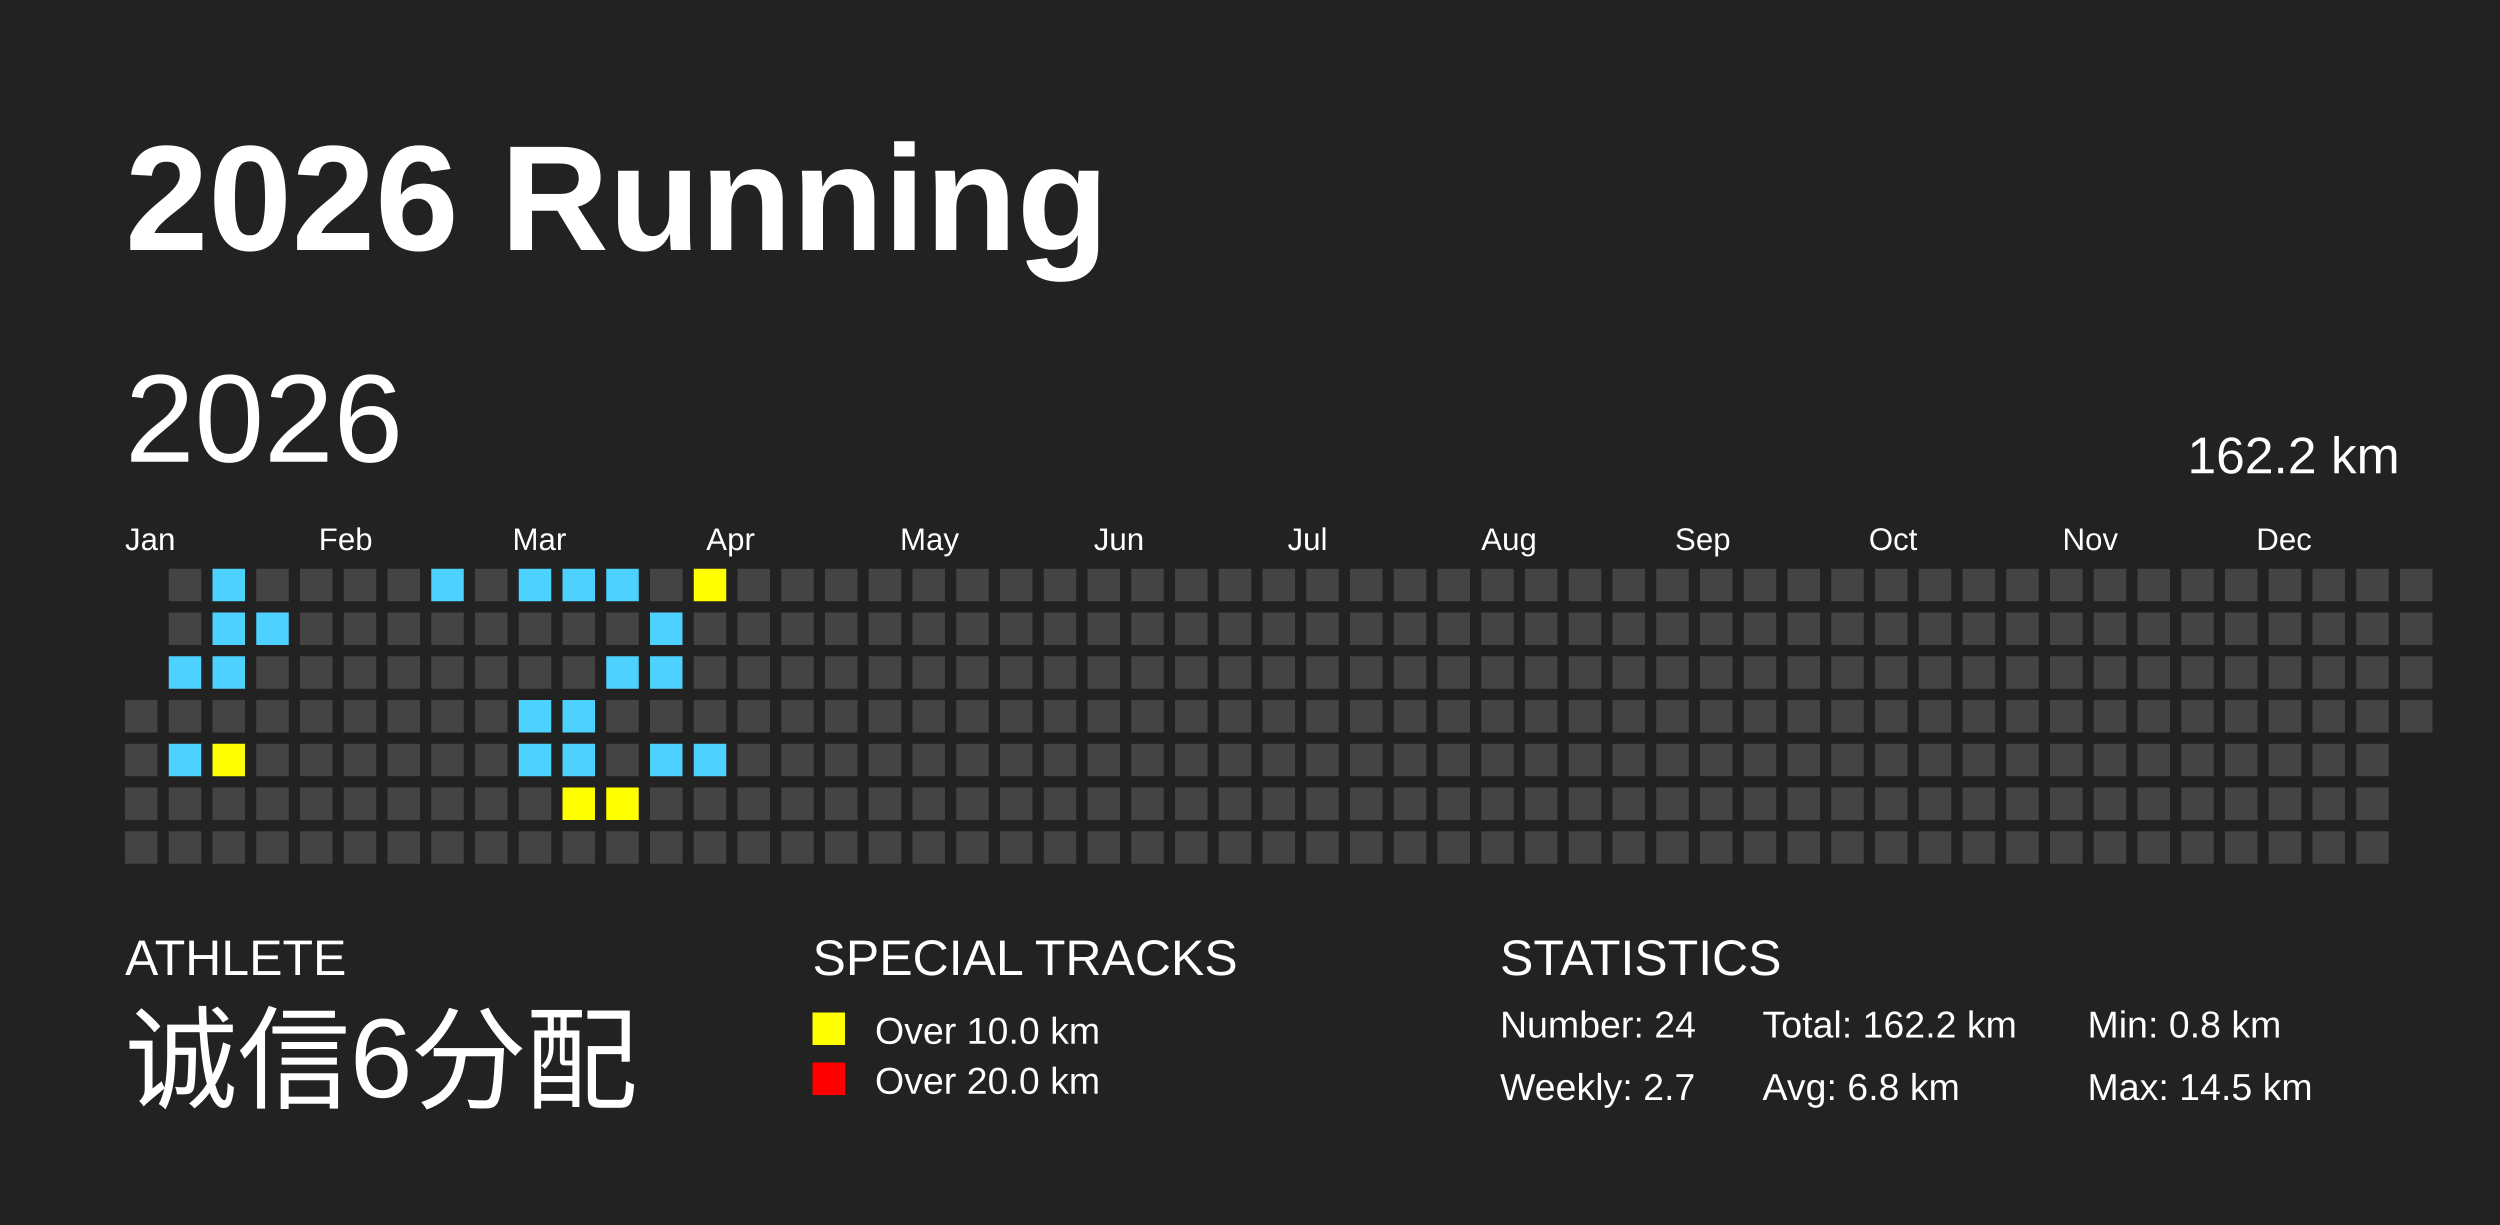
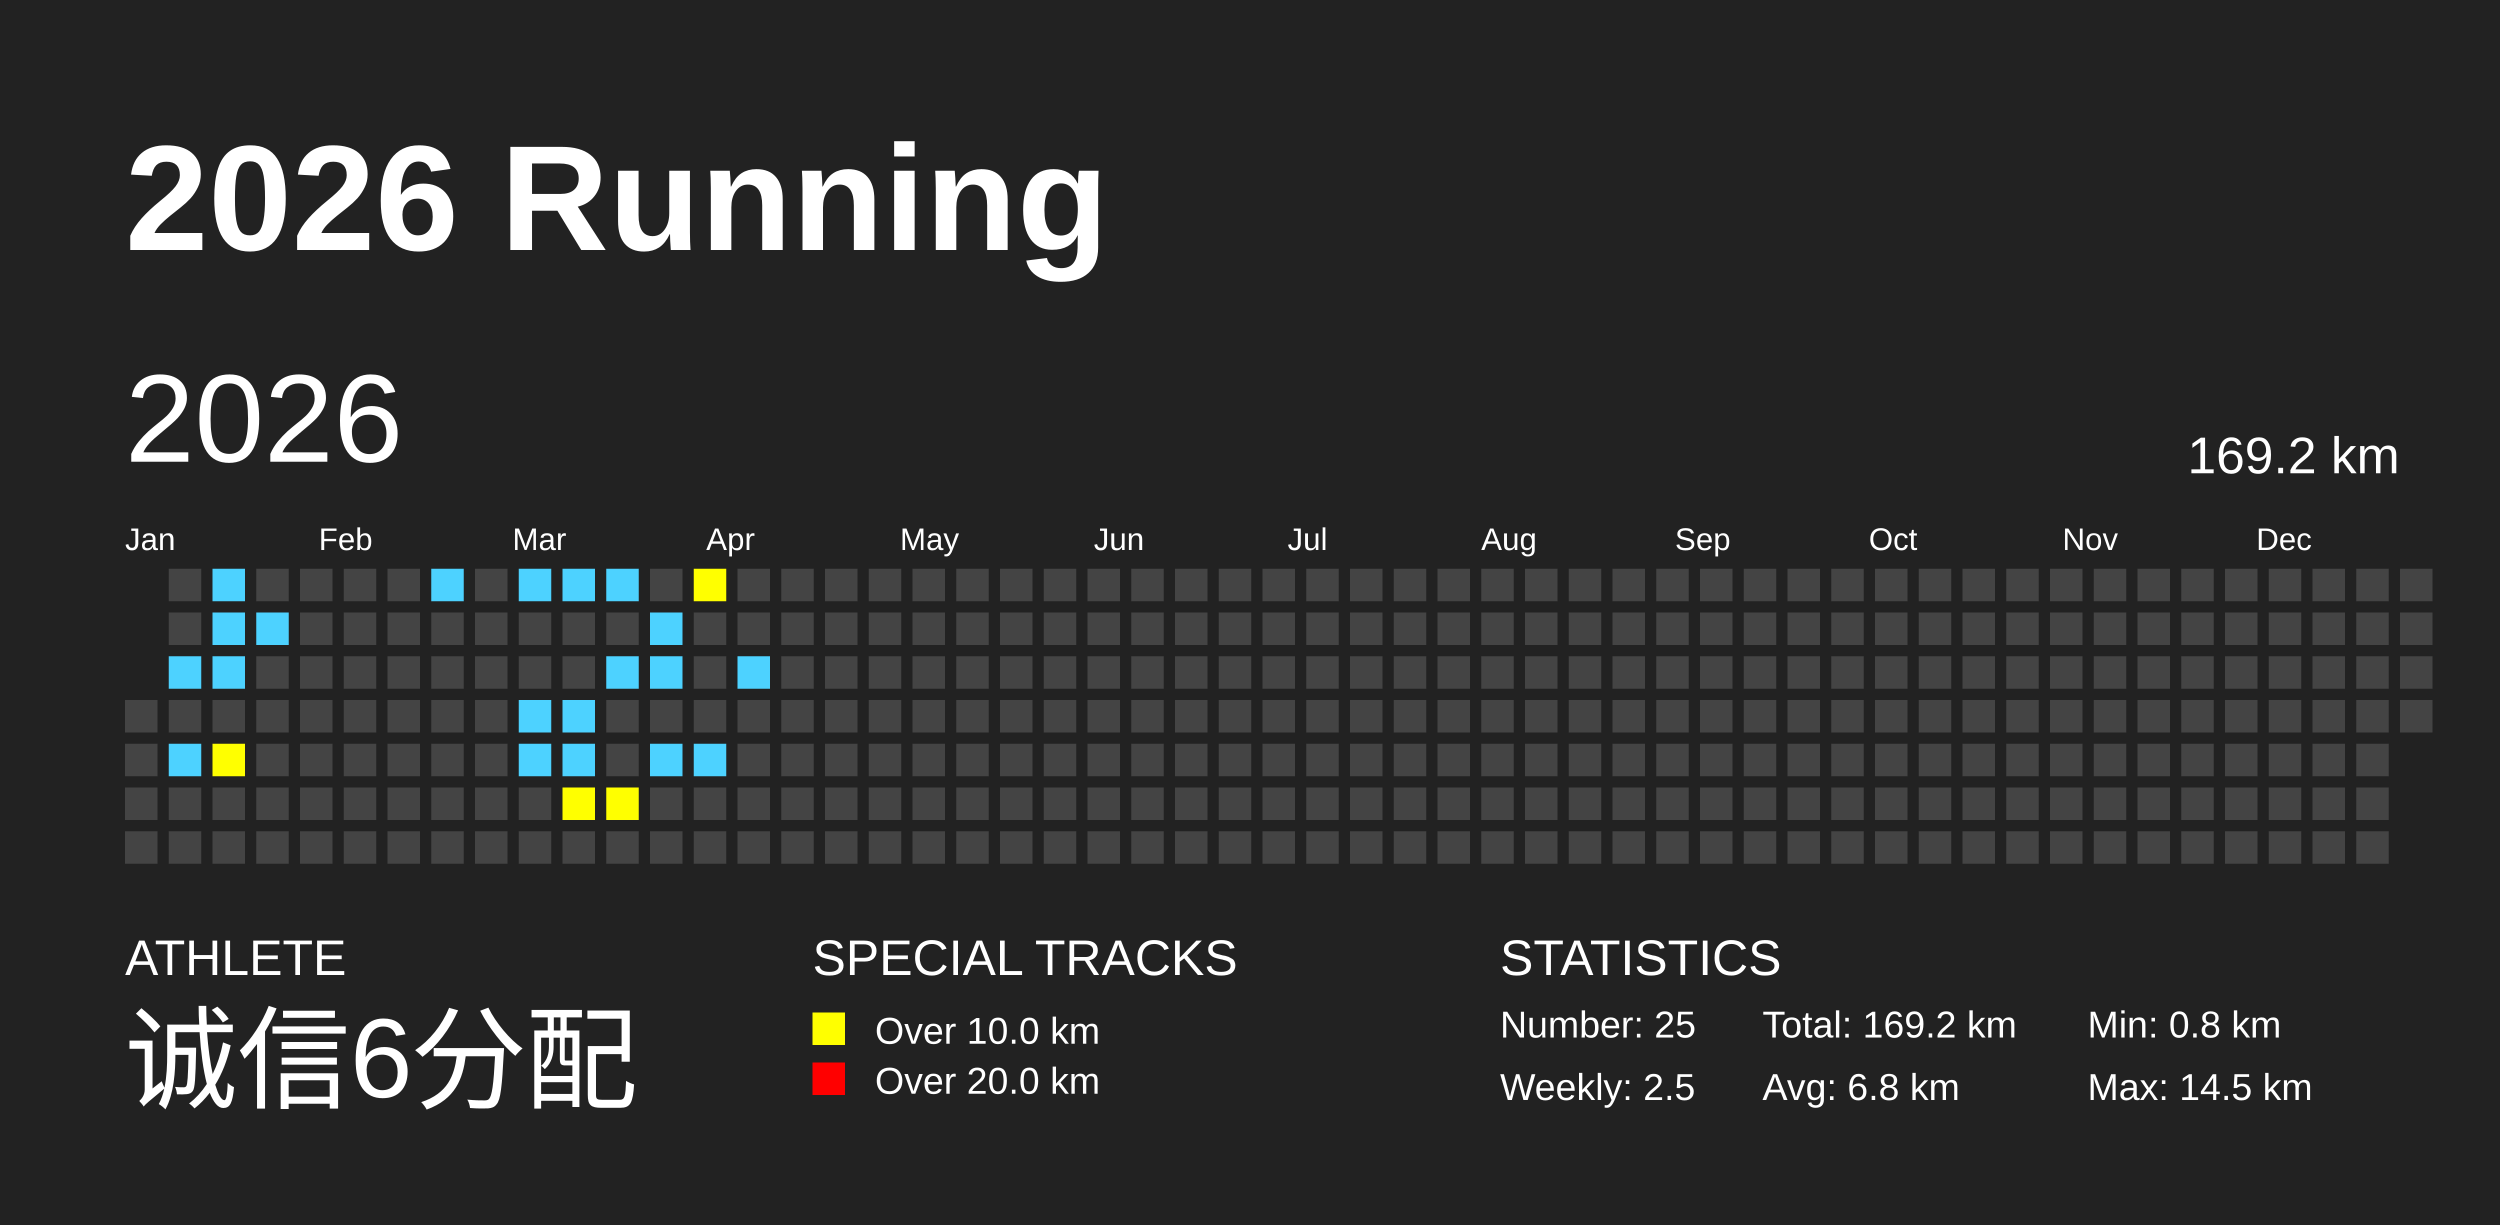
<svg xmlns="http://www.w3.org/2000/svg" baseProfile="full" height="98mm" version="1.1" viewBox="0,0,200,98" width="200mm">
  <defs />
  <rect fill="#222222" height="98" width="200" x="0" y="0" />
  <text fill="#FFFFFF" style="font-size:12px; font-family:Arial; font-weight:bold;" x="10" y="20">2026 Running</text>
  <text fill="#FFFFFF" style="font-size:4px; font-family:Arial" x="10" y="78">ATHLETE</text>
  <text fill="#FFFFFF" style="font-size:9px; font-family:Arial" x="10" y="88">诚信6分配</text>
  <text fill="#FFFFFF" style="font-size:4px; font-family:Arial" x="65" y="78">SPECIAL TRACKS</text>
  <rect fill="yellow" height="2.6" width="2.6" x="65" y="81" />
  <text fill="#FFFFFF" style="font-size:3px; font-family:Arial" x="70" y="83.5">Over 10.0 km</text>
  <rect fill="red" height="2.6" width="2.6" x="65" y="85" />
  <text fill="#FFFFFF" style="font-size:3px; font-family:Arial" x="70" y="87.5">Over 20.0 km</text>
  <text fill="#FFFFFF" style="font-size:4px; font-family:Arial" x="120" y="78">STATISTICS</text>
-   <text fill="#FFFFFF" style="font-size:3px; font-family:Arial" x="120" y="83">Number: 24</text>
-   <text fill="#FFFFFF" style="font-size:3px; font-family:Arial" x="120" y="88">Weekly: 2.7</text>
-   <text fill="#FFFFFF" style="font-size:3px; font-family:Arial" x="141" y="83">Total: 162.2 km</text>
+   <text fill="#FFFFFF" style="font-size:3px; font-family:Arial" x="120" y="83">Number: 25</text>
+   <text fill="#FFFFFF" style="font-size:3px; font-family:Arial" x="120" y="88">Weekly: 2.5</text>
+   <text fill="#FFFFFF" style="font-size:3px; font-family:Arial" x="141" y="83">Total: 169.2 km</text>
  <text fill="#FFFFFF" style="font-size:3px; font-family:Arial" x="141" y="88">Avg: 6.8 km</text>
  <text fill="#FFFFFF" style="font-size:3px; font-family:Arial" x="167" y="83">Min: 0.8 km</text>
  <text fill="#FFFFFF" style="font-size:3px; font-family:Arial" x="167" y="88">Max: 14.5 km</text>
  <text dominant-baseline="hanging" fill="#FFFFFF" style="font-size:10.0px; font-family:Arial;" x="10" y="30">2026</text>
-   <text dominant-baseline="hanging" fill="#FFFFFF" style="font-size:4.125px; font-family:Arial;" x="175" y="35">162.2 km</text>
+   <text dominant-baseline="hanging" fill="#FFFFFF" style="font-size:4.125px; font-family:Arial;" x="175" y="35">169.2 km</text>
  <text fill="#FFFFFF" style="font-size:2.5px; font-family:Arial" x="10.0" y="44">Jan</text>
  <text fill="#FFFFFF" style="font-size:2.5px; font-family:Arial" x="25.5" y="44">Feb</text>
  <text fill="#FFFFFF" style="font-size:2.5px; font-family:Arial" x="41.0" y="44">Mar</text>
  <text fill="#FFFFFF" style="font-size:2.5px; font-family:Arial" x="56.5" y="44">Apr</text>
  <text fill="#FFFFFF" style="font-size:2.5px; font-family:Arial" x="72.0" y="44">May</text>
  <text fill="#FFFFFF" style="font-size:2.5px; font-family:Arial" x="87.5" y="44">Jun</text>
  <text fill="#FFFFFF" style="font-size:2.5px; font-family:Arial" x="103.0" y="44">Jul</text>
  <text fill="#FFFFFF" style="font-size:2.5px; font-family:Arial" x="118.5" y="44">Aug</text>
  <text fill="#FFFFFF" style="font-size:2.5px; font-family:Arial" x="134.0" y="44">Sep</text>
  <text fill="#FFFFFF" style="font-size:2.5px; font-family:Arial" x="149.5" y="44">Oct</text>
  <text fill="#FFFFFF" style="font-size:2.5px; font-family:Arial" x="165.0" y="44">Nov</text>
  <text fill="#FFFFFF" style="font-size:2.5px; font-family:Arial" x="180.5" y="44">Dec</text>
  <rect fill="#444444" height="2.6" width="2.6" x="10.0" y="56.0" />
  <rect fill="#444444" height="2.6" width="2.6" x="10.0" y="59.5" />
  <rect fill="#444444" height="2.6" width="2.6" x="10.0" y="63.0" />
  <rect fill="#444444" height="2.6" width="2.6" x="10.0" y="66.5" />
  <rect fill="#444444" height="2.6" width="2.6" x="13.5" y="45.5" />
  <rect fill="#444444" height="2.6" width="2.6" x="13.5" y="49.0" />
  <rect fill="#4DD2FF" height="2.6" width="2.6" x="13.5" y="52.5" />
  <rect fill="#444444" height="2.6" width="2.6" x="13.5" y="56.0" />
  <rect fill="#4DD2FF" height="2.6" width="2.6" x="13.5" y="59.5" />
  <rect fill="#444444" height="2.6" width="2.6" x="13.5" y="63.0" />
  <rect fill="#444444" height="2.6" width="2.6" x="13.5" y="66.5" />
  <rect fill="#4DD2FF" height="2.6" width="2.6" x="17.0" y="45.5" />
  <rect fill="#4DD2FF" height="2.6" width="2.6" x="17.0" y="49.0" />
  <rect fill="#4DD2FF" height="2.6" width="2.6" x="17.0" y="52.5" />
  <rect fill="#444444" height="2.6" width="2.6" x="17.0" y="56.0" />
  <rect fill="yellow" height="2.6" width="2.6" x="17.0" y="59.5" />
  <rect fill="#444444" height="2.6" width="2.6" x="17.0" y="63.0" />
  <rect fill="#444444" height="2.6" width="2.6" x="17.0" y="66.5" />
  <rect fill="#444444" height="2.6" width="2.6" x="20.5" y="45.5" />
  <rect fill="#4DD2FF" height="2.6" width="2.6" x="20.5" y="49.0" />
  <rect fill="#444444" height="2.6" width="2.6" x="20.5" y="52.5" />
  <rect fill="#444444" height="2.6" width="2.6" x="20.5" y="56.0" />
  <rect fill="#444444" height="2.6" width="2.6" x="20.5" y="59.5" />
  <rect fill="#444444" height="2.6" width="2.6" x="20.5" y="63.0" />
  <rect fill="#444444" height="2.6" width="2.6" x="20.5" y="66.5" />
  <rect fill="#444444" height="2.6" width="2.6" x="24.0" y="45.5" />
  <rect fill="#444444" height="2.6" width="2.6" x="24.0" y="49.0" />
  <rect fill="#444444" height="2.6" width="2.6" x="24.0" y="52.5" />
  <rect fill="#444444" height="2.6" width="2.6" x="24.0" y="56.0" />
  <rect fill="#444444" height="2.6" width="2.6" x="24.0" y="59.5" />
  <rect fill="#444444" height="2.6" width="2.6" x="24.0" y="63.0" />
  <rect fill="#444444" height="2.6" width="2.6" x="24.0" y="66.5" />
  <rect fill="#444444" height="2.6" width="2.6" x="27.5" y="45.5" />
  <rect fill="#444444" height="2.6" width="2.6" x="27.5" y="49.0" />
  <rect fill="#444444" height="2.6" width="2.6" x="27.5" y="52.5" />
  <rect fill="#444444" height="2.6" width="2.6" x="27.5" y="56.0" />
  <rect fill="#444444" height="2.6" width="2.6" x="27.5" y="59.5" />
  <rect fill="#444444" height="2.6" width="2.6" x="27.5" y="63.0" />
  <rect fill="#444444" height="2.6" width="2.6" x="27.5" y="66.5" />
  <rect fill="#444444" height="2.6" width="2.6" x="31.0" y="45.5" />
  <rect fill="#444444" height="2.6" width="2.6" x="31.0" y="49.0" />
  <rect fill="#444444" height="2.6" width="2.6" x="31.0" y="52.5" />
  <rect fill="#444444" height="2.6" width="2.6" x="31.0" y="56.0" />
  <rect fill="#444444" height="2.6" width="2.6" x="31.0" y="59.5" />
  <rect fill="#444444" height="2.6" width="2.6" x="31.0" y="63.0" />
  <rect fill="#444444" height="2.6" width="2.6" x="31.0" y="66.5" />
  <rect fill="#4DD2FF" height="2.6" width="2.6" x="34.5" y="45.5" />
  <rect fill="#444444" height="2.6" width="2.6" x="34.5" y="49.0" />
  <rect fill="#444444" height="2.6" width="2.6" x="34.5" y="52.5" />
  <rect fill="#444444" height="2.6" width="2.6" x="34.5" y="56.0" />
  <rect fill="#444444" height="2.6" width="2.6" x="34.5" y="59.5" />
  <rect fill="#444444" height="2.6" width="2.6" x="34.5" y="63.0" />
  <rect fill="#444444" height="2.6" width="2.6" x="34.5" y="66.5" />
  <rect fill="#444444" height="2.6" width="2.6" x="38.0" y="45.5" />
  <rect fill="#444444" height="2.6" width="2.6" x="38.0" y="49.0" />
  <rect fill="#444444" height="2.6" width="2.6" x="38.0" y="52.5" />
  <rect fill="#444444" height="2.6" width="2.6" x="38.0" y="56.0" />
  <rect fill="#444444" height="2.6" width="2.6" x="38.0" y="59.5" />
  <rect fill="#444444" height="2.6" width="2.6" x="38.0" y="63.0" />
  <rect fill="#444444" height="2.6" width="2.6" x="38.0" y="66.5" />
  <rect fill="#4DD2FF" height="2.6" width="2.6" x="41.5" y="45.5" />
  <rect fill="#444444" height="2.6" width="2.6" x="41.5" y="49.0" />
  <rect fill="#444444" height="2.6" width="2.6" x="41.5" y="52.5" />
  <rect fill="#4DD2FF" height="2.6" width="2.6" x="41.5" y="56.0" />
  <rect fill="#4DD2FF" height="2.6" width="2.6" x="41.5" y="59.5" />
  <rect fill="#444444" height="2.6" width="2.6" x="41.5" y="63.0" />
  <rect fill="#444444" height="2.6" width="2.6" x="41.5" y="66.5" />
  <rect fill="#4DD2FF" height="2.6" width="2.6" x="45.0" y="45.5" />
  <rect fill="#444444" height="2.6" width="2.6" x="45.0" y="49.0" />
  <rect fill="#444444" height="2.6" width="2.6" x="45.0" y="52.5" />
  <rect fill="#4DD2FF" height="2.6" width="2.6" x="45.0" y="56.0" />
  <rect fill="#4DD2FF" height="2.6" width="2.6" x="45.0" y="59.5" />
  <rect fill="yellow" height="2.6" width="2.6" x="45.0" y="63.0" />
  <rect fill="#444444" height="2.6" width="2.6" x="45.0" y="66.5" />
  <rect fill="#4DD2FF" height="2.6" width="2.6" x="48.5" y="45.5" />
  <rect fill="#444444" height="2.6" width="2.6" x="48.5" y="49.0" />
  <rect fill="#4DD2FF" height="2.6" width="2.6" x="48.5" y="52.5" />
  <rect fill="#444444" height="2.6" width="2.6" x="48.5" y="56.0" />
  <rect fill="#444444" height="2.6" width="2.6" x="48.5" y="59.5" />
  <rect fill="yellow" height="2.6" width="2.6" x="48.5" y="63.0" />
  <rect fill="#444444" height="2.6" width="2.6" x="48.5" y="66.5" />
  <rect fill="#444444" height="2.6" width="2.6" x="52.0" y="45.5" />
  <rect fill="#4DD2FF" height="2.6" width="2.6" x="52.0" y="49.0" />
  <rect fill="#4DD2FF" height="2.6" width="2.6" x="52.0" y="52.5" />
  <rect fill="#444444" height="2.6" width="2.6" x="52.0" y="56.0" />
  <rect fill="#4DD2FF" height="2.6" width="2.6" x="52.0" y="59.5" />
  <rect fill="#444444" height="2.6" width="2.6" x="52.0" y="63.0" />
  <rect fill="#444444" height="2.6" width="2.6" x="52.0" y="66.5" />
  <rect fill="yellow" height="2.6" width="2.6" x="55.5" y="45.5" />
  <rect fill="#444444" height="2.6" width="2.6" x="55.5" y="49.0" />
  <rect fill="#444444" height="2.6" width="2.6" x="55.5" y="52.5" />
  <rect fill="#444444" height="2.6" width="2.6" x="55.5" y="56.0" />
  <rect fill="#4DD2FF" height="2.6" width="2.6" x="55.5" y="59.5" />
  <rect fill="#444444" height="2.6" width="2.6" x="55.5" y="63.0" />
  <rect fill="#444444" height="2.6" width="2.6" x="55.5" y="66.5" />
  <rect fill="#444444" height="2.6" width="2.6" x="59.0" y="45.5" />
  <rect fill="#444444" height="2.6" width="2.6" x="59.0" y="49.0" />
-   <rect fill="#444444" height="2.6" width="2.6" x="59.0" y="52.5" />
+   <rect fill="#4DD2FF" height="2.6" width="2.6" x="59.0" y="52.5" />
  <rect fill="#444444" height="2.6" width="2.6" x="59.0" y="56.0" />
  <rect fill="#444444" height="2.6" width="2.6" x="59.0" y="59.5" />
  <rect fill="#444444" height="2.6" width="2.6" x="59.0" y="63.0" />
  <rect fill="#444444" height="2.6" width="2.6" x="59.0" y="66.5" />
  <rect fill="#444444" height="2.6" width="2.6" x="62.5" y="45.5" />
  <rect fill="#444444" height="2.6" width="2.6" x="62.5" y="49.0" />
  <rect fill="#444444" height="2.6" width="2.6" x="62.5" y="52.5" />
  <rect fill="#444444" height="2.6" width="2.6" x="62.5" y="56.0" />
  <rect fill="#444444" height="2.6" width="2.6" x="62.5" y="59.5" />
  <rect fill="#444444" height="2.6" width="2.6" x="62.5" y="63.0" />
  <rect fill="#444444" height="2.6" width="2.6" x="62.5" y="66.5" />
  <rect fill="#444444" height="2.6" width="2.6" x="66.0" y="45.5" />
  <rect fill="#444444" height="2.6" width="2.6" x="66.0" y="49.0" />
  <rect fill="#444444" height="2.6" width="2.6" x="66.0" y="52.5" />
  <rect fill="#444444" height="2.6" width="2.6" x="66.0" y="56.0" />
  <rect fill="#444444" height="2.6" width="2.6" x="66.0" y="59.5" />
  <rect fill="#444444" height="2.6" width="2.6" x="66.0" y="63.0" />
  <rect fill="#444444" height="2.6" width="2.6" x="66.0" y="66.5" />
  <rect fill="#444444" height="2.6" width="2.6" x="69.5" y="45.5" />
  <rect fill="#444444" height="2.6" width="2.6" x="69.5" y="49.0" />
  <rect fill="#444444" height="2.6" width="2.6" x="69.5" y="52.5" />
  <rect fill="#444444" height="2.6" width="2.6" x="69.5" y="56.0" />
  <rect fill="#444444" height="2.6" width="2.6" x="69.5" y="59.5" />
  <rect fill="#444444" height="2.6" width="2.6" x="69.5" y="63.0" />
  <rect fill="#444444" height="2.6" width="2.6" x="69.5" y="66.5" />
  <rect fill="#444444" height="2.6" width="2.6" x="73.0" y="45.5" />
  <rect fill="#444444" height="2.6" width="2.6" x="73.0" y="49.0" />
  <rect fill="#444444" height="2.6" width="2.6" x="73.0" y="52.5" />
  <rect fill="#444444" height="2.6" width="2.6" x="73.0" y="56.0" />
  <rect fill="#444444" height="2.6" width="2.6" x="73.0" y="59.5" />
  <rect fill="#444444" height="2.6" width="2.6" x="73.0" y="63.0" />
  <rect fill="#444444" height="2.6" width="2.6" x="73.0" y="66.5" />
  <rect fill="#444444" height="2.6" width="2.6" x="76.5" y="45.5" />
  <rect fill="#444444" height="2.6" width="2.6" x="76.5" y="49.0" />
  <rect fill="#444444" height="2.6" width="2.6" x="76.5" y="52.5" />
  <rect fill="#444444" height="2.6" width="2.6" x="76.5" y="56.0" />
  <rect fill="#444444" height="2.6" width="2.6" x="76.5" y="59.5" />
  <rect fill="#444444" height="2.6" width="2.6" x="76.5" y="63.0" />
  <rect fill="#444444" height="2.6" width="2.6" x="76.5" y="66.5" />
  <rect fill="#444444" height="2.6" width="2.6" x="80.0" y="45.5" />
  <rect fill="#444444" height="2.6" width="2.6" x="80.0" y="49.0" />
  <rect fill="#444444" height="2.6" width="2.6" x="80.0" y="52.5" />
  <rect fill="#444444" height="2.6" width="2.6" x="80.0" y="56.0" />
  <rect fill="#444444" height="2.6" width="2.6" x="80.0" y="59.5" />
  <rect fill="#444444" height="2.6" width="2.6" x="80.0" y="63.0" />
  <rect fill="#444444" height="2.6" width="2.6" x="80.0" y="66.5" />
  <rect fill="#444444" height="2.6" width="2.6" x="83.5" y="45.5" />
  <rect fill="#444444" height="2.6" width="2.6" x="83.5" y="49.0" />
  <rect fill="#444444" height="2.6" width="2.6" x="83.5" y="52.5" />
  <rect fill="#444444" height="2.6" width="2.6" x="83.5" y="56.0" />
  <rect fill="#444444" height="2.6" width="2.6" x="83.5" y="59.5" />
  <rect fill="#444444" height="2.6" width="2.6" x="83.5" y="63.0" />
  <rect fill="#444444" height="2.6" width="2.6" x="83.5" y="66.5" />
  <rect fill="#444444" height="2.6" width="2.6" x="87.0" y="45.5" />
  <rect fill="#444444" height="2.6" width="2.6" x="87.0" y="49.0" />
  <rect fill="#444444" height="2.6" width="2.6" x="87.0" y="52.5" />
  <rect fill="#444444" height="2.6" width="2.6" x="87.0" y="56.0" />
  <rect fill="#444444" height="2.6" width="2.6" x="87.0" y="59.5" />
  <rect fill="#444444" height="2.6" width="2.6" x="87.0" y="63.0" />
  <rect fill="#444444" height="2.6" width="2.6" x="87.0" y="66.5" />
  <rect fill="#444444" height="2.6" width="2.6" x="90.5" y="45.5" />
  <rect fill="#444444" height="2.6" width="2.6" x="90.5" y="49.0" />
  <rect fill="#444444" height="2.6" width="2.6" x="90.5" y="52.5" />
  <rect fill="#444444" height="2.6" width="2.6" x="90.5" y="56.0" />
  <rect fill="#444444" height="2.6" width="2.6" x="90.5" y="59.5" />
  <rect fill="#444444" height="2.6" width="2.6" x="90.5" y="63.0" />
  <rect fill="#444444" height="2.6" width="2.6" x="90.5" y="66.5" />
  <rect fill="#444444" height="2.6" width="2.6" x="94.0" y="45.5" />
  <rect fill="#444444" height="2.6" width="2.6" x="94.0" y="49.0" />
  <rect fill="#444444" height="2.6" width="2.6" x="94.0" y="52.5" />
  <rect fill="#444444" height="2.6" width="2.6" x="94.0" y="56.0" />
  <rect fill="#444444" height="2.6" width="2.6" x="94.0" y="59.5" />
  <rect fill="#444444" height="2.6" width="2.6" x="94.0" y="63.0" />
  <rect fill="#444444" height="2.6" width="2.6" x="94.0" y="66.5" />
  <rect fill="#444444" height="2.6" width="2.6" x="97.5" y="45.5" />
  <rect fill="#444444" height="2.6" width="2.6" x="97.5" y="49.0" />
  <rect fill="#444444" height="2.6" width="2.6" x="97.5" y="52.5" />
  <rect fill="#444444" height="2.6" width="2.6" x="97.5" y="56.0" />
  <rect fill="#444444" height="2.6" width="2.6" x="97.5" y="59.5" />
  <rect fill="#444444" height="2.6" width="2.6" x="97.5" y="63.0" />
  <rect fill="#444444" height="2.6" width="2.6" x="97.5" y="66.5" />
  <rect fill="#444444" height="2.6" width="2.6" x="101.0" y="45.5" />
  <rect fill="#444444" height="2.6" width="2.6" x="101.0" y="49.0" />
  <rect fill="#444444" height="2.6" width="2.6" x="101.0" y="52.5" />
  <rect fill="#444444" height="2.6" width="2.6" x="101.0" y="56.0" />
  <rect fill="#444444" height="2.6" width="2.6" x="101.0" y="59.5" />
  <rect fill="#444444" height="2.6" width="2.6" x="101.0" y="63.0" />
  <rect fill="#444444" height="2.6" width="2.6" x="101.0" y="66.5" />
  <rect fill="#444444" height="2.6" width="2.6" x="104.5" y="45.5" />
  <rect fill="#444444" height="2.6" width="2.6" x="104.5" y="49.0" />
  <rect fill="#444444" height="2.6" width="2.6" x="104.5" y="52.5" />
  <rect fill="#444444" height="2.6" width="2.6" x="104.5" y="56.0" />
  <rect fill="#444444" height="2.6" width="2.6" x="104.5" y="59.5" />
  <rect fill="#444444" height="2.6" width="2.6" x="104.5" y="63.0" />
  <rect fill="#444444" height="2.6" width="2.6" x="104.5" y="66.5" />
  <rect fill="#444444" height="2.6" width="2.6" x="108.0" y="45.5" />
  <rect fill="#444444" height="2.6" width="2.6" x="108.0" y="49.0" />
  <rect fill="#444444" height="2.6" width="2.6" x="108.0" y="52.5" />
  <rect fill="#444444" height="2.6" width="2.6" x="108.0" y="56.0" />
  <rect fill="#444444" height="2.6" width="2.6" x="108.0" y="59.5" />
  <rect fill="#444444" height="2.6" width="2.6" x="108.0" y="63.0" />
  <rect fill="#444444" height="2.6" width="2.6" x="108.0" y="66.5" />
  <rect fill="#444444" height="2.6" width="2.6" x="111.5" y="45.5" />
  <rect fill="#444444" height="2.6" width="2.6" x="111.5" y="49.0" />
  <rect fill="#444444" height="2.6" width="2.6" x="111.5" y="52.5" />
  <rect fill="#444444" height="2.6" width="2.6" x="111.5" y="56.0" />
  <rect fill="#444444" height="2.6" width="2.6" x="111.5" y="59.5" />
  <rect fill="#444444" height="2.6" width="2.6" x="111.5" y="63.0" />
  <rect fill="#444444" height="2.6" width="2.6" x="111.5" y="66.5" />
  <rect fill="#444444" height="2.6" width="2.6" x="115.0" y="45.5" />
  <rect fill="#444444" height="2.6" width="2.6" x="115.0" y="49.0" />
  <rect fill="#444444" height="2.6" width="2.6" x="115.0" y="52.5" />
  <rect fill="#444444" height="2.6" width="2.6" x="115.0" y="56.0" />
  <rect fill="#444444" height="2.6" width="2.6" x="115.0" y="59.5" />
  <rect fill="#444444" height="2.6" width="2.6" x="115.0" y="63.0" />
  <rect fill="#444444" height="2.6" width="2.6" x="115.0" y="66.5" />
  <rect fill="#444444" height="2.6" width="2.6" x="118.5" y="45.5" />
  <rect fill="#444444" height="2.6" width="2.6" x="118.5" y="49.0" />
  <rect fill="#444444" height="2.6" width="2.6" x="118.5" y="52.5" />
  <rect fill="#444444" height="2.6" width="2.6" x="118.5" y="56.0" />
  <rect fill="#444444" height="2.6" width="2.6" x="118.5" y="59.5" />
  <rect fill="#444444" height="2.6" width="2.6" x="118.5" y="63.0" />
  <rect fill="#444444" height="2.6" width="2.6" x="118.5" y="66.5" />
  <rect fill="#444444" height="2.6" width="2.6" x="122.0" y="45.5" />
  <rect fill="#444444" height="2.6" width="2.6" x="122.0" y="49.0" />
  <rect fill="#444444" height="2.6" width="2.6" x="122.0" y="52.5" />
  <rect fill="#444444" height="2.6" width="2.6" x="122.0" y="56.0" />
  <rect fill="#444444" height="2.6" width="2.6" x="122.0" y="59.5" />
  <rect fill="#444444" height="2.6" width="2.6" x="122.0" y="63.0" />
  <rect fill="#444444" height="2.6" width="2.6" x="122.0" y="66.5" />
  <rect fill="#444444" height="2.6" width="2.6" x="125.5" y="45.5" />
  <rect fill="#444444" height="2.6" width="2.6" x="125.5" y="49.0" />
  <rect fill="#444444" height="2.6" width="2.6" x="125.5" y="52.5" />
  <rect fill="#444444" height="2.6" width="2.6" x="125.5" y="56.0" />
  <rect fill="#444444" height="2.6" width="2.6" x="125.5" y="59.5" />
  <rect fill="#444444" height="2.6" width="2.6" x="125.5" y="63.0" />
  <rect fill="#444444" height="2.6" width="2.6" x="125.5" y="66.5" />
  <rect fill="#444444" height="2.6" width="2.6" x="129.0" y="45.5" />
  <rect fill="#444444" height="2.6" width="2.6" x="129.0" y="49.0" />
  <rect fill="#444444" height="2.6" width="2.6" x="129.0" y="52.5" />
  <rect fill="#444444" height="2.6" width="2.6" x="129.0" y="56.0" />
  <rect fill="#444444" height="2.6" width="2.6" x="129.0" y="59.5" />
  <rect fill="#444444" height="2.6" width="2.6" x="129.0" y="63.0" />
  <rect fill="#444444" height="2.6" width="2.6" x="129.0" y="66.5" />
  <rect fill="#444444" height="2.6" width="2.6" x="132.5" y="45.5" />
  <rect fill="#444444" height="2.6" width="2.6" x="132.5" y="49.0" />
  <rect fill="#444444" height="2.6" width="2.6" x="132.5" y="52.5" />
  <rect fill="#444444" height="2.6" width="2.6" x="132.5" y="56.0" />
  <rect fill="#444444" height="2.6" width="2.6" x="132.5" y="59.5" />
  <rect fill="#444444" height="2.6" width="2.6" x="132.5" y="63.0" />
  <rect fill="#444444" height="2.6" width="2.6" x="132.5" y="66.5" />
  <rect fill="#444444" height="2.6" width="2.6" x="136.0" y="45.5" />
  <rect fill="#444444" height="2.6" width="2.6" x="136.0" y="49.0" />
  <rect fill="#444444" height="2.6" width="2.6" x="136.0" y="52.5" />
  <rect fill="#444444" height="2.6" width="2.6" x="136.0" y="56.0" />
  <rect fill="#444444" height="2.6" width="2.6" x="136.0" y="59.5" />
  <rect fill="#444444" height="2.6" width="2.6" x="136.0" y="63.0" />
  <rect fill="#444444" height="2.6" width="2.6" x="136.0" y="66.5" />
  <rect fill="#444444" height="2.6" width="2.6" x="139.5" y="45.5" />
  <rect fill="#444444" height="2.6" width="2.6" x="139.5" y="49.0" />
  <rect fill="#444444" height="2.6" width="2.6" x="139.5" y="52.5" />
  <rect fill="#444444" height="2.6" width="2.6" x="139.5" y="56.0" />
  <rect fill="#444444" height="2.6" width="2.6" x="139.5" y="59.5" />
  <rect fill="#444444" height="2.6" width="2.6" x="139.5" y="63.0" />
  <rect fill="#444444" height="2.6" width="2.6" x="139.5" y="66.5" />
  <rect fill="#444444" height="2.6" width="2.6" x="143.0" y="45.5" />
  <rect fill="#444444" height="2.6" width="2.6" x="143.0" y="49.0" />
  <rect fill="#444444" height="2.6" width="2.6" x="143.0" y="52.5" />
  <rect fill="#444444" height="2.6" width="2.6" x="143.0" y="56.0" />
  <rect fill="#444444" height="2.6" width="2.6" x="143.0" y="59.5" />
  <rect fill="#444444" height="2.6" width="2.6" x="143.0" y="63.0" />
  <rect fill="#444444" height="2.6" width="2.6" x="143.0" y="66.5" />
  <rect fill="#444444" height="2.6" width="2.6" x="146.5" y="45.5" />
  <rect fill="#444444" height="2.6" width="2.6" x="146.5" y="49.0" />
  <rect fill="#444444" height="2.6" width="2.6" x="146.5" y="52.5" />
  <rect fill="#444444" height="2.6" width="2.6" x="146.5" y="56.0" />
  <rect fill="#444444" height="2.6" width="2.6" x="146.5" y="59.5" />
  <rect fill="#444444" height="2.6" width="2.6" x="146.5" y="63.0" />
  <rect fill="#444444" height="2.6" width="2.6" x="146.5" y="66.5" />
  <rect fill="#444444" height="2.6" width="2.6" x="150.0" y="45.5" />
  <rect fill="#444444" height="2.6" width="2.6" x="150.0" y="49.0" />
  <rect fill="#444444" height="2.6" width="2.6" x="150.0" y="52.5" />
  <rect fill="#444444" height="2.6" width="2.6" x="150.0" y="56.0" />
  <rect fill="#444444" height="2.6" width="2.6" x="150.0" y="59.5" />
  <rect fill="#444444" height="2.6" width="2.6" x="150.0" y="63.0" />
  <rect fill="#444444" height="2.6" width="2.6" x="150.0" y="66.5" />
  <rect fill="#444444" height="2.6" width="2.6" x="153.5" y="45.5" />
  <rect fill="#444444" height="2.6" width="2.6" x="153.5" y="49.0" />
  <rect fill="#444444" height="2.6" width="2.6" x="153.5" y="52.5" />
  <rect fill="#444444" height="2.6" width="2.6" x="153.5" y="56.0" />
  <rect fill="#444444" height="2.6" width="2.6" x="153.5" y="59.5" />
  <rect fill="#444444" height="2.6" width="2.6" x="153.5" y="63.0" />
  <rect fill="#444444" height="2.6" width="2.6" x="153.5" y="66.5" />
  <rect fill="#444444" height="2.6" width="2.6" x="157.0" y="45.5" />
  <rect fill="#444444" height="2.6" width="2.6" x="157.0" y="49.0" />
  <rect fill="#444444" height="2.6" width="2.6" x="157.0" y="52.5" />
  <rect fill="#444444" height="2.6" width="2.6" x="157.0" y="56.0" />
  <rect fill="#444444" height="2.6" width="2.6" x="157.0" y="59.5" />
  <rect fill="#444444" height="2.6" width="2.6" x="157.0" y="63.0" />
  <rect fill="#444444" height="2.6" width="2.6" x="157.0" y="66.5" />
  <rect fill="#444444" height="2.6" width="2.6" x="160.5" y="45.5" />
  <rect fill="#444444" height="2.6" width="2.6" x="160.5" y="49.0" />
  <rect fill="#444444" height="2.6" width="2.6" x="160.5" y="52.5" />
  <rect fill="#444444" height="2.6" width="2.6" x="160.5" y="56.0" />
  <rect fill="#444444" height="2.6" width="2.6" x="160.5" y="59.5" />
  <rect fill="#444444" height="2.6" width="2.6" x="160.5" y="63.0" />
  <rect fill="#444444" height="2.6" width="2.6" x="160.5" y="66.5" />
  <rect fill="#444444" height="2.6" width="2.6" x="164.0" y="45.5" />
  <rect fill="#444444" height="2.6" width="2.6" x="164.0" y="49.0" />
  <rect fill="#444444" height="2.6" width="2.6" x="164.0" y="52.5" />
  <rect fill="#444444" height="2.6" width="2.6" x="164.0" y="56.0" />
  <rect fill="#444444" height="2.6" width="2.6" x="164.0" y="59.5" />
  <rect fill="#444444" height="2.6" width="2.6" x="164.0" y="63.0" />
  <rect fill="#444444" height="2.6" width="2.6" x="164.0" y="66.5" />
  <rect fill="#444444" height="2.6" width="2.6" x="167.5" y="45.5" />
  <rect fill="#444444" height="2.6" width="2.6" x="167.5" y="49.0" />
  <rect fill="#444444" height="2.6" width="2.6" x="167.5" y="52.5" />
  <rect fill="#444444" height="2.6" width="2.6" x="167.5" y="56.0" />
  <rect fill="#444444" height="2.6" width="2.6" x="167.5" y="59.5" />
  <rect fill="#444444" height="2.6" width="2.6" x="167.5" y="63.0" />
  <rect fill="#444444" height="2.6" width="2.6" x="167.5" y="66.5" />
  <rect fill="#444444" height="2.6" width="2.6" x="171.0" y="45.5" />
  <rect fill="#444444" height="2.6" width="2.6" x="171.0" y="49.0" />
  <rect fill="#444444" height="2.6" width="2.6" x="171.0" y="52.5" />
  <rect fill="#444444" height="2.6" width="2.6" x="171.0" y="56.0" />
  <rect fill="#444444" height="2.6" width="2.6" x="171.0" y="59.5" />
  <rect fill="#444444" height="2.6" width="2.6" x="171.0" y="63.0" />
  <rect fill="#444444" height="2.6" width="2.6" x="171.0" y="66.5" />
  <rect fill="#444444" height="2.6" width="2.6" x="174.5" y="45.5" />
  <rect fill="#444444" height="2.6" width="2.6" x="174.5" y="49.0" />
  <rect fill="#444444" height="2.6" width="2.6" x="174.5" y="52.5" />
  <rect fill="#444444" height="2.6" width="2.6" x="174.5" y="56.0" />
  <rect fill="#444444" height="2.6" width="2.6" x="174.5" y="59.5" />
  <rect fill="#444444" height="2.6" width="2.6" x="174.5" y="63.0" />
  <rect fill="#444444" height="2.6" width="2.6" x="174.5" y="66.5" />
  <rect fill="#444444" height="2.6" width="2.6" x="178.0" y="45.5" />
  <rect fill="#444444" height="2.6" width="2.6" x="178.0" y="49.0" />
  <rect fill="#444444" height="2.6" width="2.6" x="178.0" y="52.5" />
  <rect fill="#444444" height="2.6" width="2.6" x="178.0" y="56.0" />
  <rect fill="#444444" height="2.6" width="2.6" x="178.0" y="59.5" />
  <rect fill="#444444" height="2.6" width="2.6" x="178.0" y="63.0" />
  <rect fill="#444444" height="2.6" width="2.6" x="178.0" y="66.5" />
  <rect fill="#444444" height="2.6" width="2.6" x="181.5" y="45.5" />
  <rect fill="#444444" height="2.6" width="2.6" x="181.5" y="49.0" />
  <rect fill="#444444" height="2.6" width="2.6" x="181.5" y="52.5" />
  <rect fill="#444444" height="2.6" width="2.6" x="181.5" y="56.0" />
  <rect fill="#444444" height="2.6" width="2.6" x="181.5" y="59.5" />
  <rect fill="#444444" height="2.6" width="2.6" x="181.5" y="63.0" />
  <rect fill="#444444" height="2.6" width="2.6" x="181.5" y="66.5" />
  <rect fill="#444444" height="2.6" width="2.6" x="185.0" y="45.5" />
  <rect fill="#444444" height="2.6" width="2.6" x="185.0" y="49.0" />
  <rect fill="#444444" height="2.6" width="2.6" x="185.0" y="52.5" />
  <rect fill="#444444" height="2.6" width="2.6" x="185.0" y="56.0" />
  <rect fill="#444444" height="2.6" width="2.6" x="185.0" y="59.5" />
  <rect fill="#444444" height="2.6" width="2.6" x="185.0" y="63.0" />
  <rect fill="#444444" height="2.6" width="2.6" x="185.0" y="66.5" />
  <rect fill="#444444" height="2.6" width="2.6" x="188.5" y="45.5" />
  <rect fill="#444444" height="2.6" width="2.6" x="188.5" y="49.0" />
  <rect fill="#444444" height="2.6" width="2.6" x="188.5" y="52.5" />
  <rect fill="#444444" height="2.6" width="2.6" x="188.5" y="56.0" />
  <rect fill="#444444" height="2.6" width="2.6" x="188.5" y="59.5" />
  <rect fill="#444444" height="2.6" width="2.6" x="188.5" y="63.0" />
  <rect fill="#444444" height="2.6" width="2.6" x="188.5" y="66.5" />
  <rect fill="#444444" height="2.6" width="2.6" x="192.0" y="45.5" />
  <rect fill="#444444" height="2.6" width="2.6" x="192.0" y="49.0" />
  <rect fill="#444444" height="2.6" width="2.6" x="192.0" y="52.5" />
  <rect fill="#444444" height="2.6" width="2.6" x="192.0" y="56.0" />
</svg>
